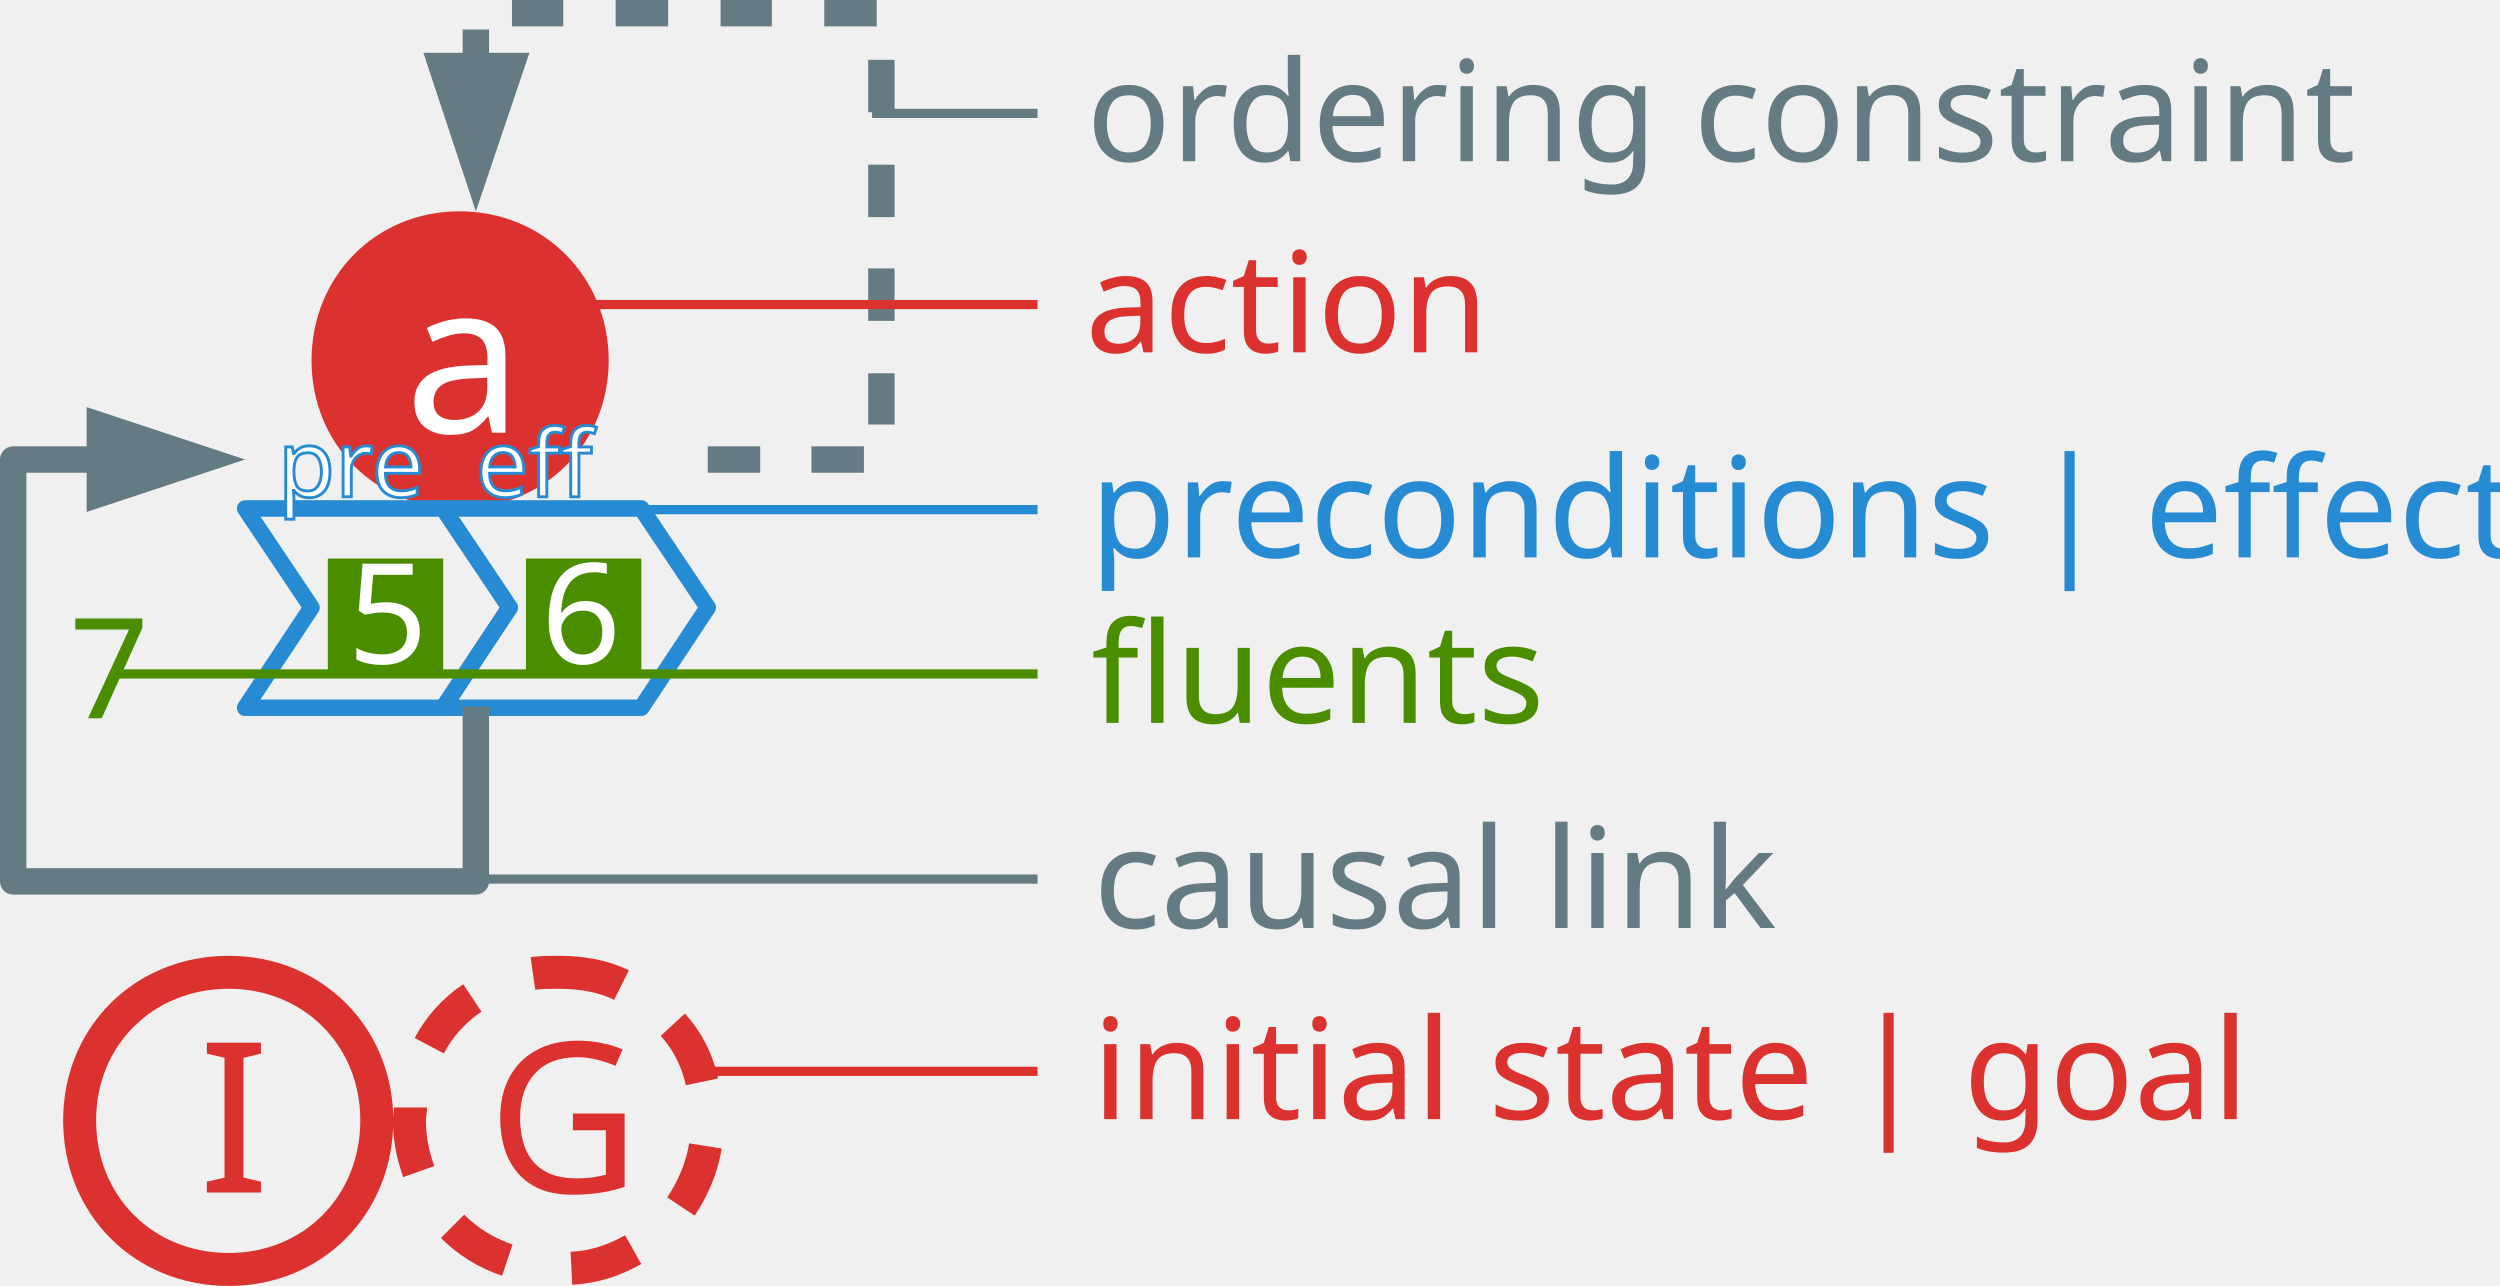
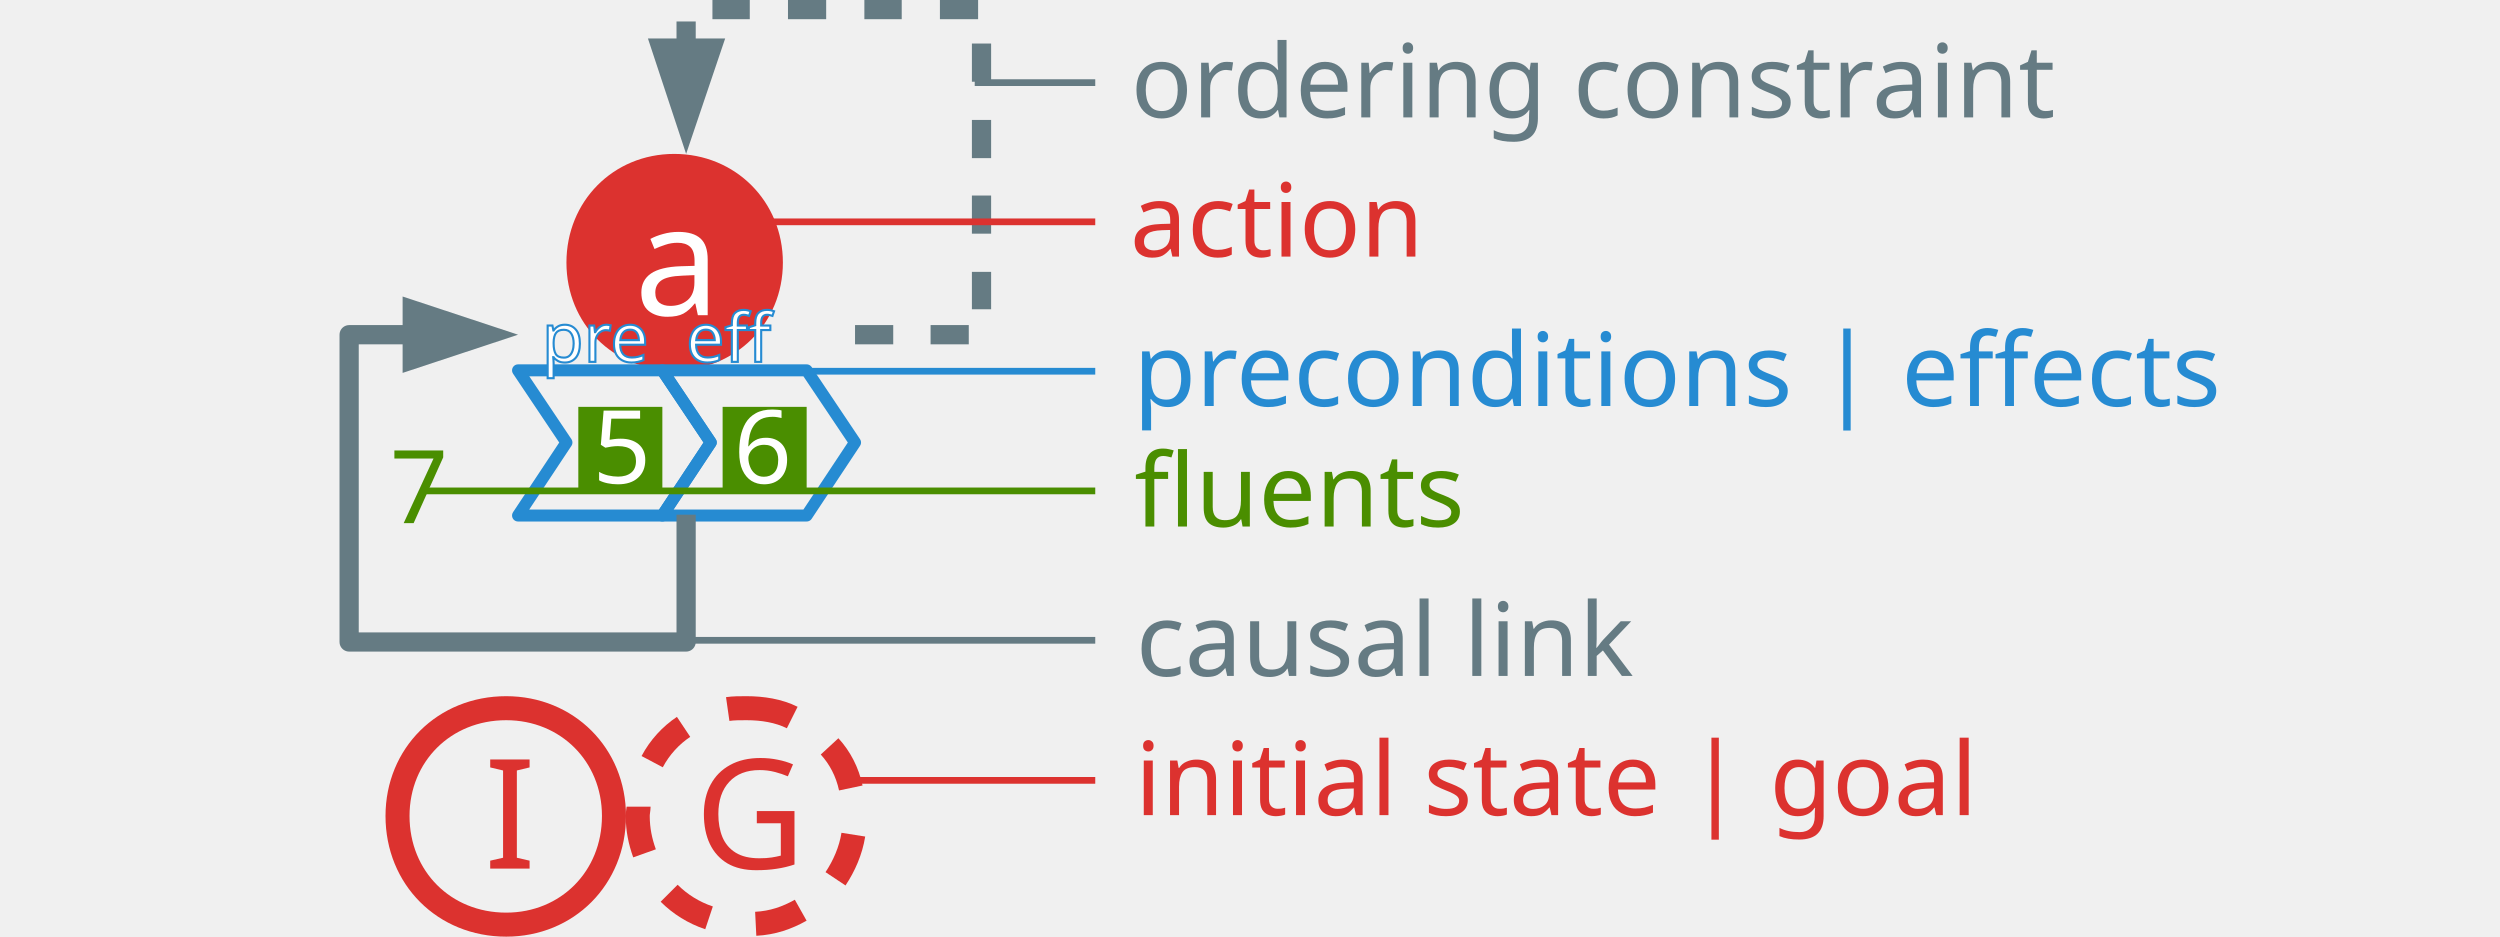
- <svg xmlns="http://www.w3.org/2000/svg" id="svg2" version="1.1" width="268.157" height="137.934" xml:space="preserve">
+ <svg xmlns="http://www.w3.org/2000/svg" id="svg2" version="1.1" width="368.157" height="137.934" xml:space="preserve">
  <defs id="defs6">
    <clipPath clipPathUnits="userSpaceOnUse" id="clipPath16">
      <path d="m 0,0.1 595.2,0 0,841.8 L 0,841.9 0,0.1 z" clip-rule="evenodd" id="path18" />
    </clipPath>
  </defs>
-   <g id="g10" transform="matrix(1.25,0,0,-1.25,-33.96001,1018.54)">
+   <g id="g10" transform="matrix(1.25,0,0,-1.25,16.03999,1018.54)">
    <g id="g12">
      <g id="g14" clip-path="url(#clipPath16)">
        <g id="g88" />
        <g id="g142" />
        <g id="g200" />
        <g id="g212" />
        <g id="g224" />
        <g id="g236" />
        <g id="g248" />
        <g id="g260" />
        <g id="g3243">
          <path id="path22" style="fill:#dc322f;fill-opacity:1;fill-rule:evenodd;stroke:none" d="m 66.6,796.7 c 7.2,0 12.8,-5.6 12.8,-12.8 0,-7.2 -5.6,-12.7 -12.8,-12.7 -7.2,0 -12.7,5.5 -12.7,12.7 0,7.2 5.5,12.8 12.7,12.8 z m -12.7,0 0,0 z m 25.5,-25.6 0,0 z" />
          <g id="g24">
            <text id="text26" transform="matrix(1,0,0,-1,61.9,777.7)">
              <tspan id="tspan28" y="0" x="0" style="font-size:18px;font-variant:normal;font-weight:normal;writing-mode:lr-tb;fill:#ffffff;fill-opacity:1;fill-rule:nonzero;stroke:none;font-family:Aller;-inkscape-font-specification:Aller">a</tspan>
            </text>
          </g>
          <g id="g30">
            <path id="path32" style="fill:none;stroke:#268bd2;stroke-width:1.415;stroke-linecap:butt;stroke-linejoin:round;stroke-miterlimit:10;stroke-opacity:1;stroke-dasharray:none" d="m 48.2,771.2 17,0 5.7,-8.5 -5.7,-8.6 -17,0 5.7,8.6 -5.7,8.5 z" />
          </g>
          <g id="g34">
            <path id="path36" style="fill:none;stroke:#268bd2;stroke-width:1.415;stroke-linecap:butt;stroke-linejoin:round;stroke-miterlimit:10;stroke-opacity:1;stroke-dasharray:none" d="m 48.2,771.2 0,0 z" />
          </g>
          <g id="g38">
            <path id="path40" style="fill:none;stroke:#268bd2;stroke-width:1.415;stroke-linecap:butt;stroke-linejoin:round;stroke-miterlimit:10;stroke-opacity:1;stroke-dasharray:none" d="m 70.9,754.1 0,0 z" />
          </g>
          <g id="g42">
            <text id="text44" transform="matrix(1,0,0,-1,51,772.2)">
              <tspan id="tspan46" y="0" x="0 4.192 8.392" style="font-size:8px;font-variant:normal;font-weight:normal;writing-mode:lr-tb;fill:#ffffff;fill-opacity:1;fill-rule:nonzero;stroke:#268bd2;stroke-width:0.25;stroke-linecap:butt;stroke-linejoin:miter;stroke-miterlimit:10;stroke-opacity:1;stroke-dasharray:none;font-family:AllerDisplay;-inkscape-font-specification:AllerDisplay">pre</tspan>
            </text>
          </g>
          <g id="g48">
            <path id="path50" style="fill:none;stroke:#268bd2;stroke-width:1.415;stroke-linecap:butt;stroke-linejoin:round;stroke-miterlimit:10;stroke-opacity:1;stroke-dasharray:none" d="m 65.2,771.2 17,0 5.7,-8.5 -5.7,-8.6 -17,0 5.7,8.6 -5.7,8.5 z" />
          </g>
          <g id="g52">
            <path id="path54" style="fill:none;stroke:#268bd2;stroke-width:1.415;stroke-linecap:butt;stroke-linejoin:round;stroke-miterlimit:10;stroke-opacity:1;stroke-dasharray:none" d="m 65.2,771.2 0,0 z" />
          </g>
          <g id="g56">
            <path id="path58" style="fill:none;stroke:#268bd2;stroke-width:1.415;stroke-linecap:butt;stroke-linejoin:round;stroke-miterlimit:10;stroke-opacity:1;stroke-dasharray:none" d="m 87.9,754.1 0,0 z" />
          </g>
          <g id="g60">
            <text id="text62" transform="matrix(1,0,0,-1,68,772.2)">
              <tspan id="tspan64" y="0" x="0 4.296 8.088" style="font-size:8px;font-variant:normal;font-weight:normal;writing-mode:lr-tb;fill:#ffffff;fill-opacity:1;fill-rule:nonzero;stroke:#268bd2;stroke-width:0.25;stroke-linecap:butt;stroke-linejoin:miter;stroke-miterlimit:10;stroke-opacity:1;stroke-dasharray:none;font-family:AllerDisplay;-inkscape-font-specification:AllerDisplay">eff</tspan>
            </text>
          </g>
          <path id="path66" style="fill:#4a8e00;fill-opacity:1;fill-rule:evenodd;stroke:none" d="m 77.2,757 -4.9,0 0,9.9 9.9,0 0,-9.9 -5,0 z" />
          <g id="g68">
            <text id="text70" transform="matrix(1,0,0,-1,73.6,757.9)">
              <tspan id="tspan72" y="0" x="0" style="font-size:12px;font-variant:normal;font-weight:normal;writing-mode:lr-tb;fill:#ffffff;fill-opacity:1;fill-rule:nonzero;stroke:none;font-family:AllerDisplay;-inkscape-font-specification:AllerDisplay">6</tspan>
            </text>
          </g>
          <path id="path74" style="fill:#4a8e00;fill-opacity:1;fill-rule:evenodd;stroke:none" d="m 60.2,757 -4.9,0 0,9.9 9.9,0 0,-9.9 -5,0 z" />
          <g id="g76">
            <text id="text78" transform="matrix(1,0,0,-1,57,757.9)">
              <tspan id="tspan80" y="0" x="0" style="font-size:12px;font-variant:normal;font-weight:normal;writing-mode:lr-tb;fill:#ffffff;fill-opacity:1;fill-rule:nonzero;stroke:none;font-family:AllerDisplay;-inkscape-font-specification:AllerDisplay">5</tspan>
            </text>
          </g>
          <g id="g82">
            <path id="path84" style="fill:none;stroke:#657b83;stroke-width:2.264;stroke-linecap:butt;stroke-linejoin:round;stroke-miterlimit:10;stroke-opacity:1;stroke-dasharray:none" d="m 68,754.2 0,-15 -39.7,0 0,36.2 6.9,0" />
          </g>
          <path id="path86" style="fill:#657b83;fill-opacity:1;fill-rule:evenodd;stroke:none" d="m 48.2,775.4 -13.6,4.5 0,-9 13.6,4.5 z" />
          <g id="g90">
            <text id="text92" transform="matrix(1,0,0,-1,33.1,753.2)">
              <tspan id="tspan94" y="0" x="0" style="font-size:12px;font-variant:normal;font-weight:normal;writing-mode:lr-tb;fill:#4a8e00;fill-opacity:1;fill-rule:nonzero;stroke:none;font-family:AllerDisplay;-inkscape-font-specification:AllerDisplay">7</tspan>
            </text>
          </g>
          <g id="g96">
            <path id="path98" style="fill:none;stroke:#657b83;stroke-width:2.264;stroke-linecap:butt;stroke-linejoin:round;stroke-miterlimit:10;stroke-opacity:1;stroke-dasharray:none" d="m 87.9,775.4 4.5,0" />
          </g>
          <g id="g100">
            <path id="path102" style="fill:none;stroke:#657b83;stroke-width:2.264;stroke-linecap:butt;stroke-linejoin:round;stroke-miterlimit:10;stroke-opacity:1;stroke-dasharray:none" d="m 96.8,775.4 4.5,0" />
          </g>
          <g id="g104">
            <path id="path106" style="fill:none;stroke:#657b83;stroke-width:2.264;stroke-linecap:butt;stroke-linejoin:round;stroke-miterlimit:10;stroke-opacity:1;stroke-dasharray:none" d="m 102.8,778.4 0,4.4" />
          </g>
          <g id="g108">
            <path id="path110" style="fill:none;stroke:#657b83;stroke-width:2.264;stroke-linecap:butt;stroke-linejoin:round;stroke-miterlimit:10;stroke-opacity:1;stroke-dasharray:none" d="m 102.8,787.3 0,4.5" />
          </g>
          <g id="g112">
            <path id="path114" style="fill:none;stroke:#657b83;stroke-width:2.264;stroke-linecap:butt;stroke-linejoin:round;stroke-miterlimit:10;stroke-opacity:1;stroke-dasharray:none" d="m 102.8,796.2 0,4.5" />
          </g>
          <g id="g116">
            <path id="path118" style="fill:none;stroke:#657b83;stroke-width:2.264;stroke-linecap:butt;stroke-linejoin:round;stroke-miterlimit:10;stroke-opacity:1;stroke-dasharray:none" d="m 102.8,805.2 0,4.5" />
          </g>
          <g id="g120">
            <path id="path122" style="fill:none;stroke:#657b83;stroke-width:2.264;stroke-linecap:butt;stroke-linejoin:round;stroke-miterlimit:10;stroke-opacity:1;stroke-dasharray:none" d="m 102.4,813.7 -4.5,0" />
          </g>
          <g id="g124">
            <path id="path126" style="fill:none;stroke:#657b83;stroke-width:2.264;stroke-linecap:butt;stroke-linejoin:round;stroke-miterlimit:10;stroke-opacity:1;stroke-dasharray:none" d="m 93.4,813.7 -4.4,0" />
          </g>
          <g id="g128">
            <path id="path130" style="fill:none;stroke:#657b83;stroke-width:2.264;stroke-linecap:butt;stroke-linejoin:round;stroke-miterlimit:10;stroke-opacity:1;stroke-dasharray:none" d="m 84.5,813.7 -4.5,0" />
          </g>
          <g id="g132">
            <path id="path134" style="fill:none;stroke:#657b83;stroke-width:2.264;stroke-linecap:butt;stroke-linejoin:round;stroke-miterlimit:10;stroke-opacity:1;stroke-dasharray:none" d="m 75.5,813.7 -4.4,0" />
          </g>
          <g id="g136">
            <path id="path138" style="fill:none;stroke:#657b83;stroke-width:2.264;stroke-linecap:butt;stroke-linejoin:round;stroke-miterlimit:10;stroke-opacity:1;stroke-dasharray:none" d="m 68,812.3 0,-2.6" />
          </g>
          <path id="path140" style="fill:#657b83;fill-opacity:1;fill-rule:evenodd;stroke:none" d="m 68,796.7 4.6,13.6 -9.1,0 4.5,-13.6 z" />
          <g id="g144">
            <path id="path146" style="fill:none;stroke:#dc322f;stroke-width:2.83;stroke-linecap:butt;stroke-linejoin:round;stroke-miterlimit:10;stroke-opacity:1;stroke-dasharray:none" d="m 72.9,731.3 c 0.7,0.1 1.4,0.1 2.2,0.1 1.9,0 3.8,-0.3 5.4,-1.1" />
          </g>
          <g id="g148">
            <path id="path150" style="fill:none;stroke:#dc322f;stroke-width:2.83;stroke-linecap:butt;stroke-linejoin:round;stroke-miterlimit:10;stroke-opacity:1;stroke-dasharray:none" d="m 84.9,726.9 c 1.2,-1.3 2.1,-3 2.5,-4.9" />
          </g>
          <g id="g152">
            <path id="path154" style="fill:none;stroke:#dc322f;stroke-width:2.83;stroke-linecap:butt;stroke-linejoin:round;stroke-miterlimit:10;stroke-opacity:1;stroke-dasharray:none" d="m 87.7,716.5 c -0.3,-1.9 -1.1,-3.7 -2.1,-5.2" />
          </g>
          <g id="g156">
            <path id="path158" style="fill:none;stroke:#dc322f;stroke-width:2.83;stroke-linecap:butt;stroke-linejoin:round;stroke-miterlimit:10;stroke-opacity:1;stroke-dasharray:none" d="m 81.5,707.6 c -1.6,-0.9 -3.3,-1.5 -5.3,-1.6" />
          </g>
          <g id="g160">
            <path id="path162" style="fill:none;stroke:#dc322f;stroke-width:2.83;stroke-linecap:butt;stroke-linejoin:round;stroke-miterlimit:10;stroke-opacity:1;stroke-dasharray:none" d="m 70.7,706.7 c -1.8,0.6 -3.4,1.6 -4.7,2.9" />
          </g>
          <g id="g164">
            <path id="path166" style="fill:none;stroke:#dc322f;stroke-width:2.83;stroke-linecap:butt;stroke-linejoin:round;stroke-miterlimit:10;stroke-opacity:1;stroke-dasharray:none" d="m 63.1,714.3 c -0.5,1.4 -0.8,2.8 -0.8,4.4 0,0.4 0.1,0.8 0.1,1.1" />
          </g>
          <g id="g168">
            <path id="path170" style="fill:none;stroke:#dc322f;stroke-width:2.83;stroke-linecap:butt;stroke-linejoin:round;stroke-miterlimit:10;stroke-opacity:1;stroke-dasharray:none" d="m 64,725.1 c 0.9,1.7 2.2,3.1 3.7,4.1" />
          </g>
          <g id="g172">
            <text id="text174" transform="matrix(1,0,0,-1,69,712.5)">
              <tspan id="tspan176" y="0" x="0" style="font-size:18px;font-variant:normal;font-weight:normal;writing-mode:lr-tb;fill:#dc322f;fill-opacity:1;fill-rule:nonzero;stroke:none;font-family:Aller;-inkscape-font-specification:Aller">G</tspan>
            </text>
          </g>
          <g id="g178">
            <path id="path180" style="fill:none;stroke:#dc322f;stroke-width:2.83;stroke-linecap:butt;stroke-linejoin:round;stroke-miterlimit:10;stroke-opacity:1;stroke-dasharray:none" d="m 46.8,731.4 c 7.2,0 12.7,-5.5 12.7,-12.7 0,-7.3 -5.5,-12.8 -12.7,-12.8 -7.3,0 -12.8,5.5 -12.8,12.8 0,7.2 5.5,12.7 12.8,12.7 z" />
          </g>
          <g id="g182">
            <path id="path184" style="fill:none;stroke:#dc322f;stroke-width:2.83;stroke-linecap:butt;stroke-linejoin:round;stroke-miterlimit:10;stroke-opacity:1;stroke-dasharray:none" d="m 34,731.4 0,0 z" />
          </g>
          <g id="g186">
            <path id="path188" style="fill:none;stroke:#dc322f;stroke-width:2.83;stroke-linecap:butt;stroke-linejoin:round;stroke-miterlimit:10;stroke-opacity:1;stroke-dasharray:none" d="m 59.6,705.9 0,0 z" />
          </g>
          <g id="g190">
            <text id="text192" transform="matrix(1,0,0,-1,44.2,712.5)">
              <tspan id="tspan194" y="0" x="0" style="font-size:18px;font-variant:normal;font-weight:normal;writing-mode:lr-tb;fill:#dc322f;fill-opacity:1;fill-rule:nonzero;stroke:none;font-family:Aller;-inkscape-font-specification:Aller">I</tspan>
            </text>
          </g>
          <g id="g196">
            <path id="path198" style="fill:none;stroke:#dc322f;stroke-width:0.792;stroke-linecap:butt;stroke-linejoin:round;stroke-miterlimit:10;stroke-opacity:1;stroke-dasharray:none" d="m 76.5,788.7 39.7,0" />
          </g>
          <g id="g202">
            <text id="text204" transform="matrix(1,0,0,-1,120.3,784.6)">
              <tspan id="tspan206" y="0" x="0 6.204 11.988 16.284 19.776 26.676" style="font-size:12px;font-variant:normal;font-weight:normal;writing-mode:lr-tb;fill:#dc322f;fill-opacity:1;fill-rule:nonzero;stroke:none;font-family:Aller;-inkscape-font-specification:Aller">action</tspan>
            </text>
          </g>
          <g id="g208">
            <path id="path210" style="fill:none;stroke:#657b83;stroke-width:0.792;stroke-linecap:butt;stroke-linejoin:round;stroke-miterlimit:10;stroke-opacity:1;stroke-dasharray:none" d="m 102,805.1 14.2,0" />
          </g>
          <g id="g214">
            <text id="text216" transform="matrix(1,0,0,-1,120.4,801)">
              <tspan id="tspan218" y="0" x="0 6.984 11.184 18.18 24.972 29.376 32.868 39.768 46.368 49.26 54.756 61.74 68.724 74.208 78.504 82.8 89.004 92.496 99.48" style="font-size:12px;font-variant:normal;font-weight:normal;writing-mode:lr-tb;fill:#657b83;fill-opacity:1;fill-rule:nonzero;stroke:none;font-family:Aller;-inkscape-font-specification:Aller">ordering constraint</tspan>
            </text>
          </g>
          <g id="g220">
            <path id="path222" style="fill:none;stroke:#657b83;stroke-width:0.792;stroke-linecap:butt;stroke-linejoin:round;stroke-miterlimit:10;stroke-opacity:1;stroke-dasharray:none" d="m 68,739.4 48.2,0" />
          </g>
          <g id="g226">
            <text id="text228" transform="matrix(1,0,0,-1,121,735.2)">
              <tspan id="tspan230" y="0" x="0 5.7 11.988 18.792 24.276 30.564 34.152 37.044 40.632 44.028 51.012" style="font-size:12px;font-variant:normal;font-weight:normal;writing-mode:lr-tb;fill:#657b83;fill-opacity:1;fill-rule:nonzero;stroke:none;font-family:Aller;-inkscape-font-specification:Aller">causal link</tspan>
            </text>
          </g>
          <g id="g232">
            <path id="path234" style="fill:none;stroke:#268bd2;stroke-width:0.792;stroke-linecap:butt;stroke-linejoin:round;stroke-miterlimit:10;stroke-opacity:1;stroke-dasharray:none" d="m 82.2,771.1 34,0" />
          </g>
          <g id="g238">
            <text id="text240" transform="matrix(1,0,0,-1,120.7,767)">
              <tspan id="tspan242" y="0" x="0 7.092 11.292 17.976 23.472 30.456 37.356 44.448 47.94 52.236 55.728 62.712 69.612 75.096 77.988 81.984" style="font-size:12px;font-variant:normal;font-weight:normal;writing-mode:lr-tb;fill:#268bd2;fill-opacity:1;fill-rule:nonzero;stroke:none;font-family:Aller;-inkscape-font-specification:Aller">preconditions | effects</tspan>
            </text>
          </g>
          <g id="g244">
            <path id="path246" style="fill:none;stroke:#4a8e00;stroke-width:0.792;stroke-linecap:butt;stroke-linejoin:round;stroke-miterlimit:10;stroke-opacity:1;stroke-dasharray:none" d="m 36.9,757 79.3,0" />
          </g>
          <g id="g250">
            <text id="text252" transform="matrix(1,0,0,-1,120.8,752.8)">
              <tspan y="0" x="0" id="tspan254" style="font-size:12px;font-variant:normal;font-weight:normal;writing-mode:lr-tb;fill:#4a8e00;fill-opacity:1;fill-rule:nonzero;stroke:none;font-family:Aller;-inkscape-font-specification:Aller">fluents</tspan>
            </text>
          </g>
          <g id="g256">
            <path id="path258" style="fill:none;stroke:#dc322f;stroke-width:0.792;stroke-linecap:butt;stroke-linejoin:round;stroke-miterlimit:10;stroke-opacity:1;stroke-dasharray:none" d="m 87.9,722.9 28.3,0" />
          </g>
          <g id="g262">
            <text id="text264" transform="matrix(1,0,0,-1,120.9,718.8)">
              <tspan id="tspan266" y="0" x="0 3.492 10.392 13.884 18.18 21.672 27.876 31.464 34.356 39.84 44.136 50.424 54.72 61.404 64.296 68.292 71.184 77.58 84.564 90.768" style="font-size:12px;font-variant:normal;font-weight:normal;writing-mode:lr-tb;fill:#dc322f;fill-opacity:1;fill-rule:nonzero;stroke:none;font-family:Aller;-inkscape-font-specification:Aller">initial state | goal</tspan>
            </text>
          </g>
        </g>
      </g>
    </g>
  </g>
</svg>
